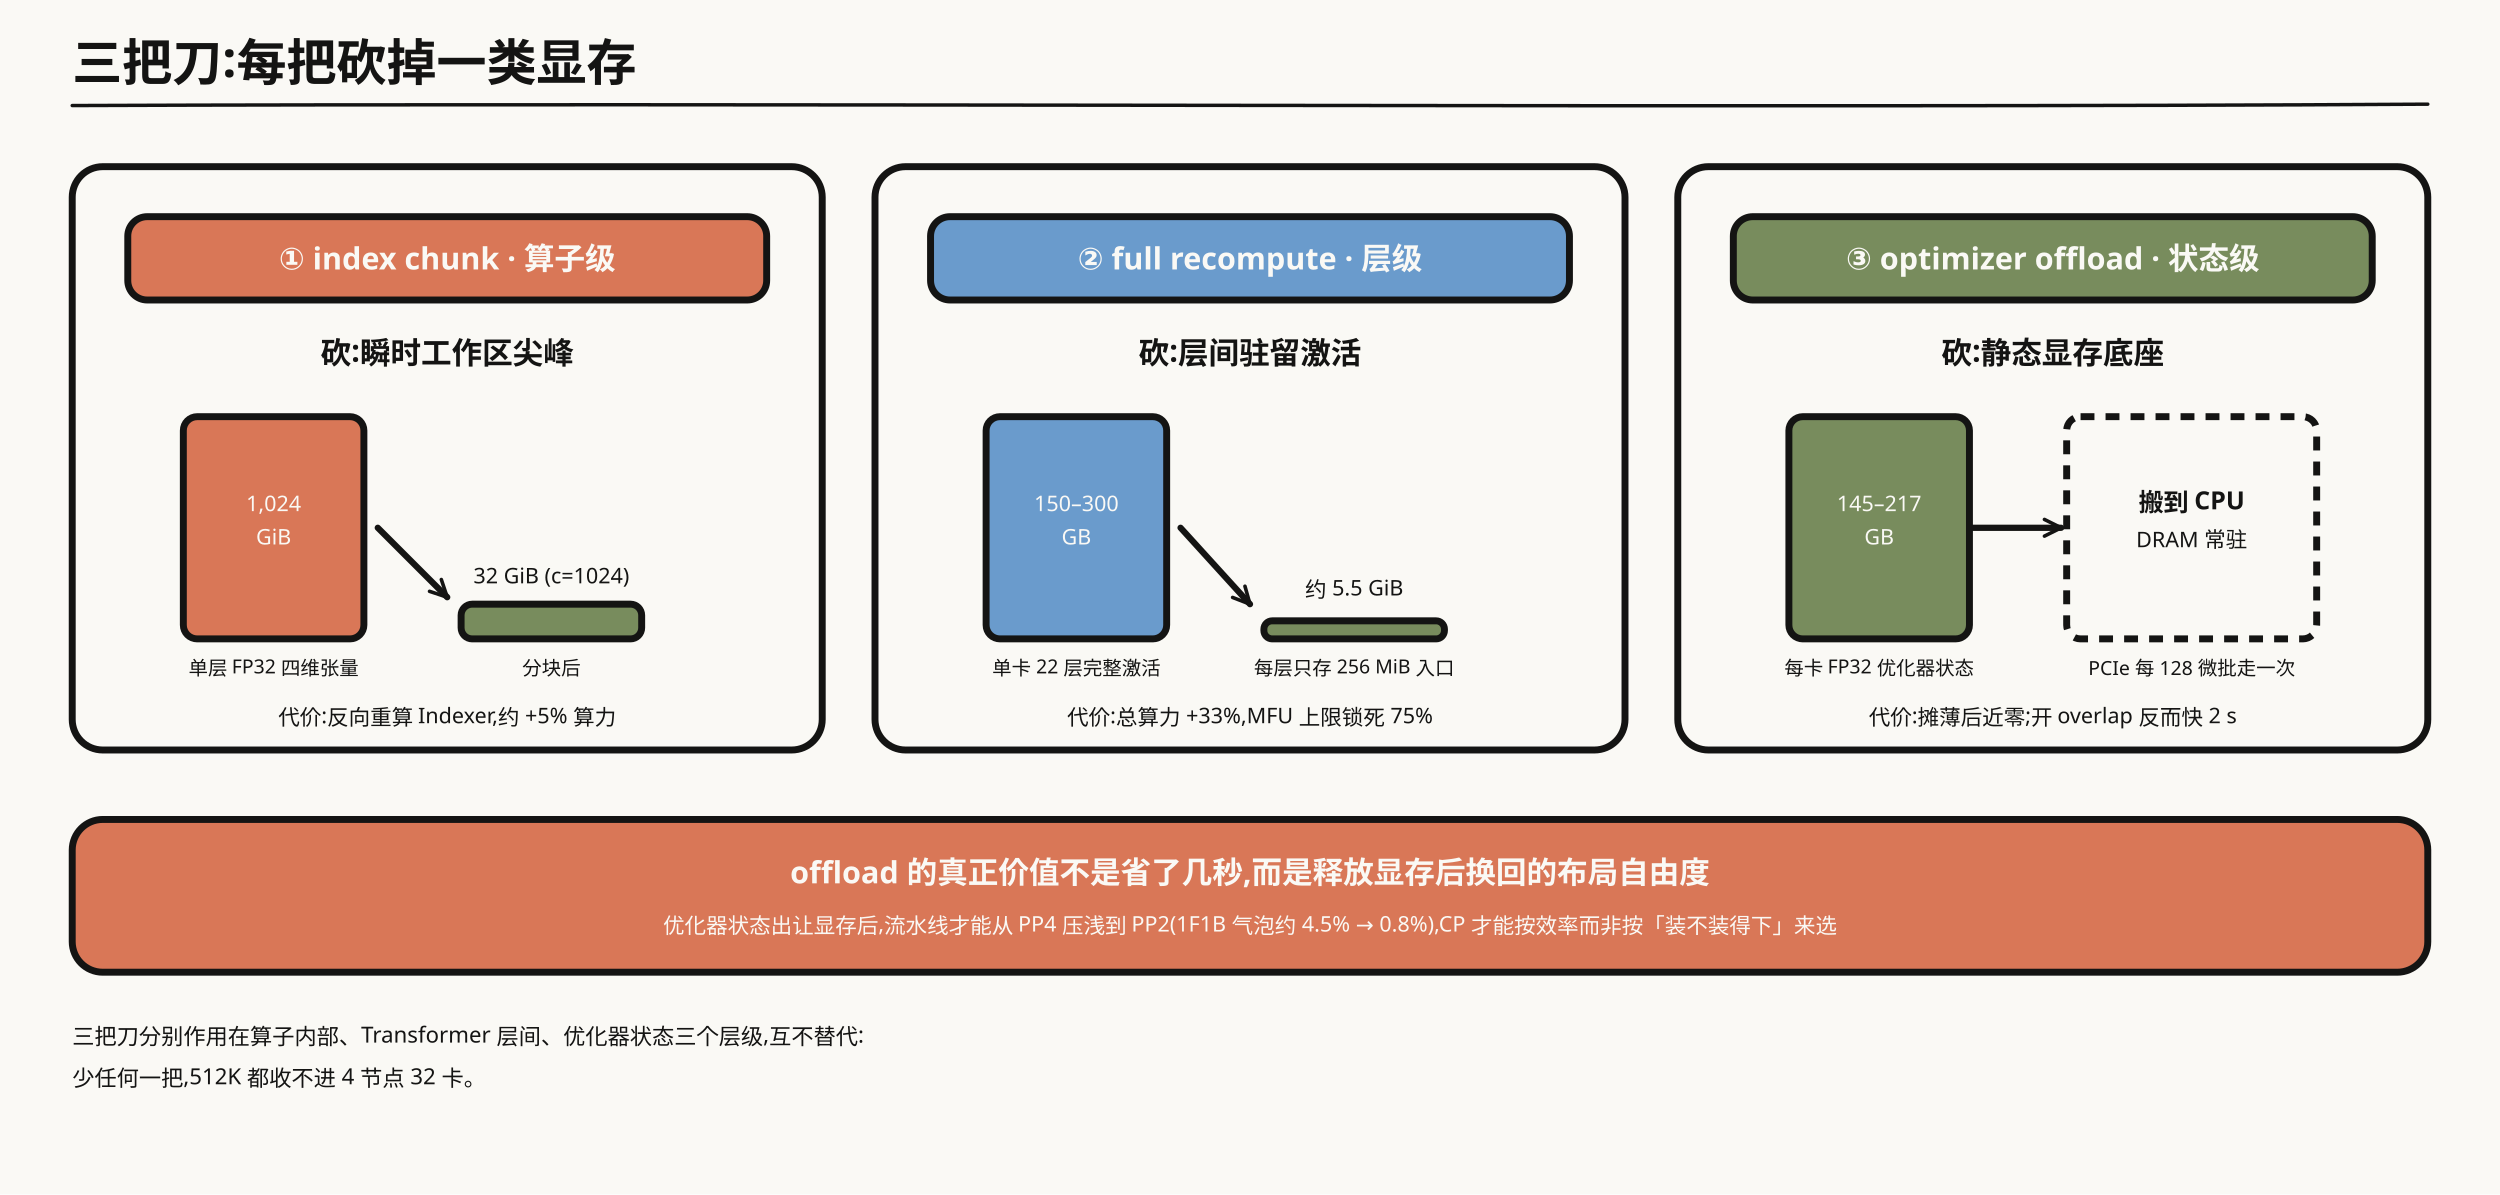
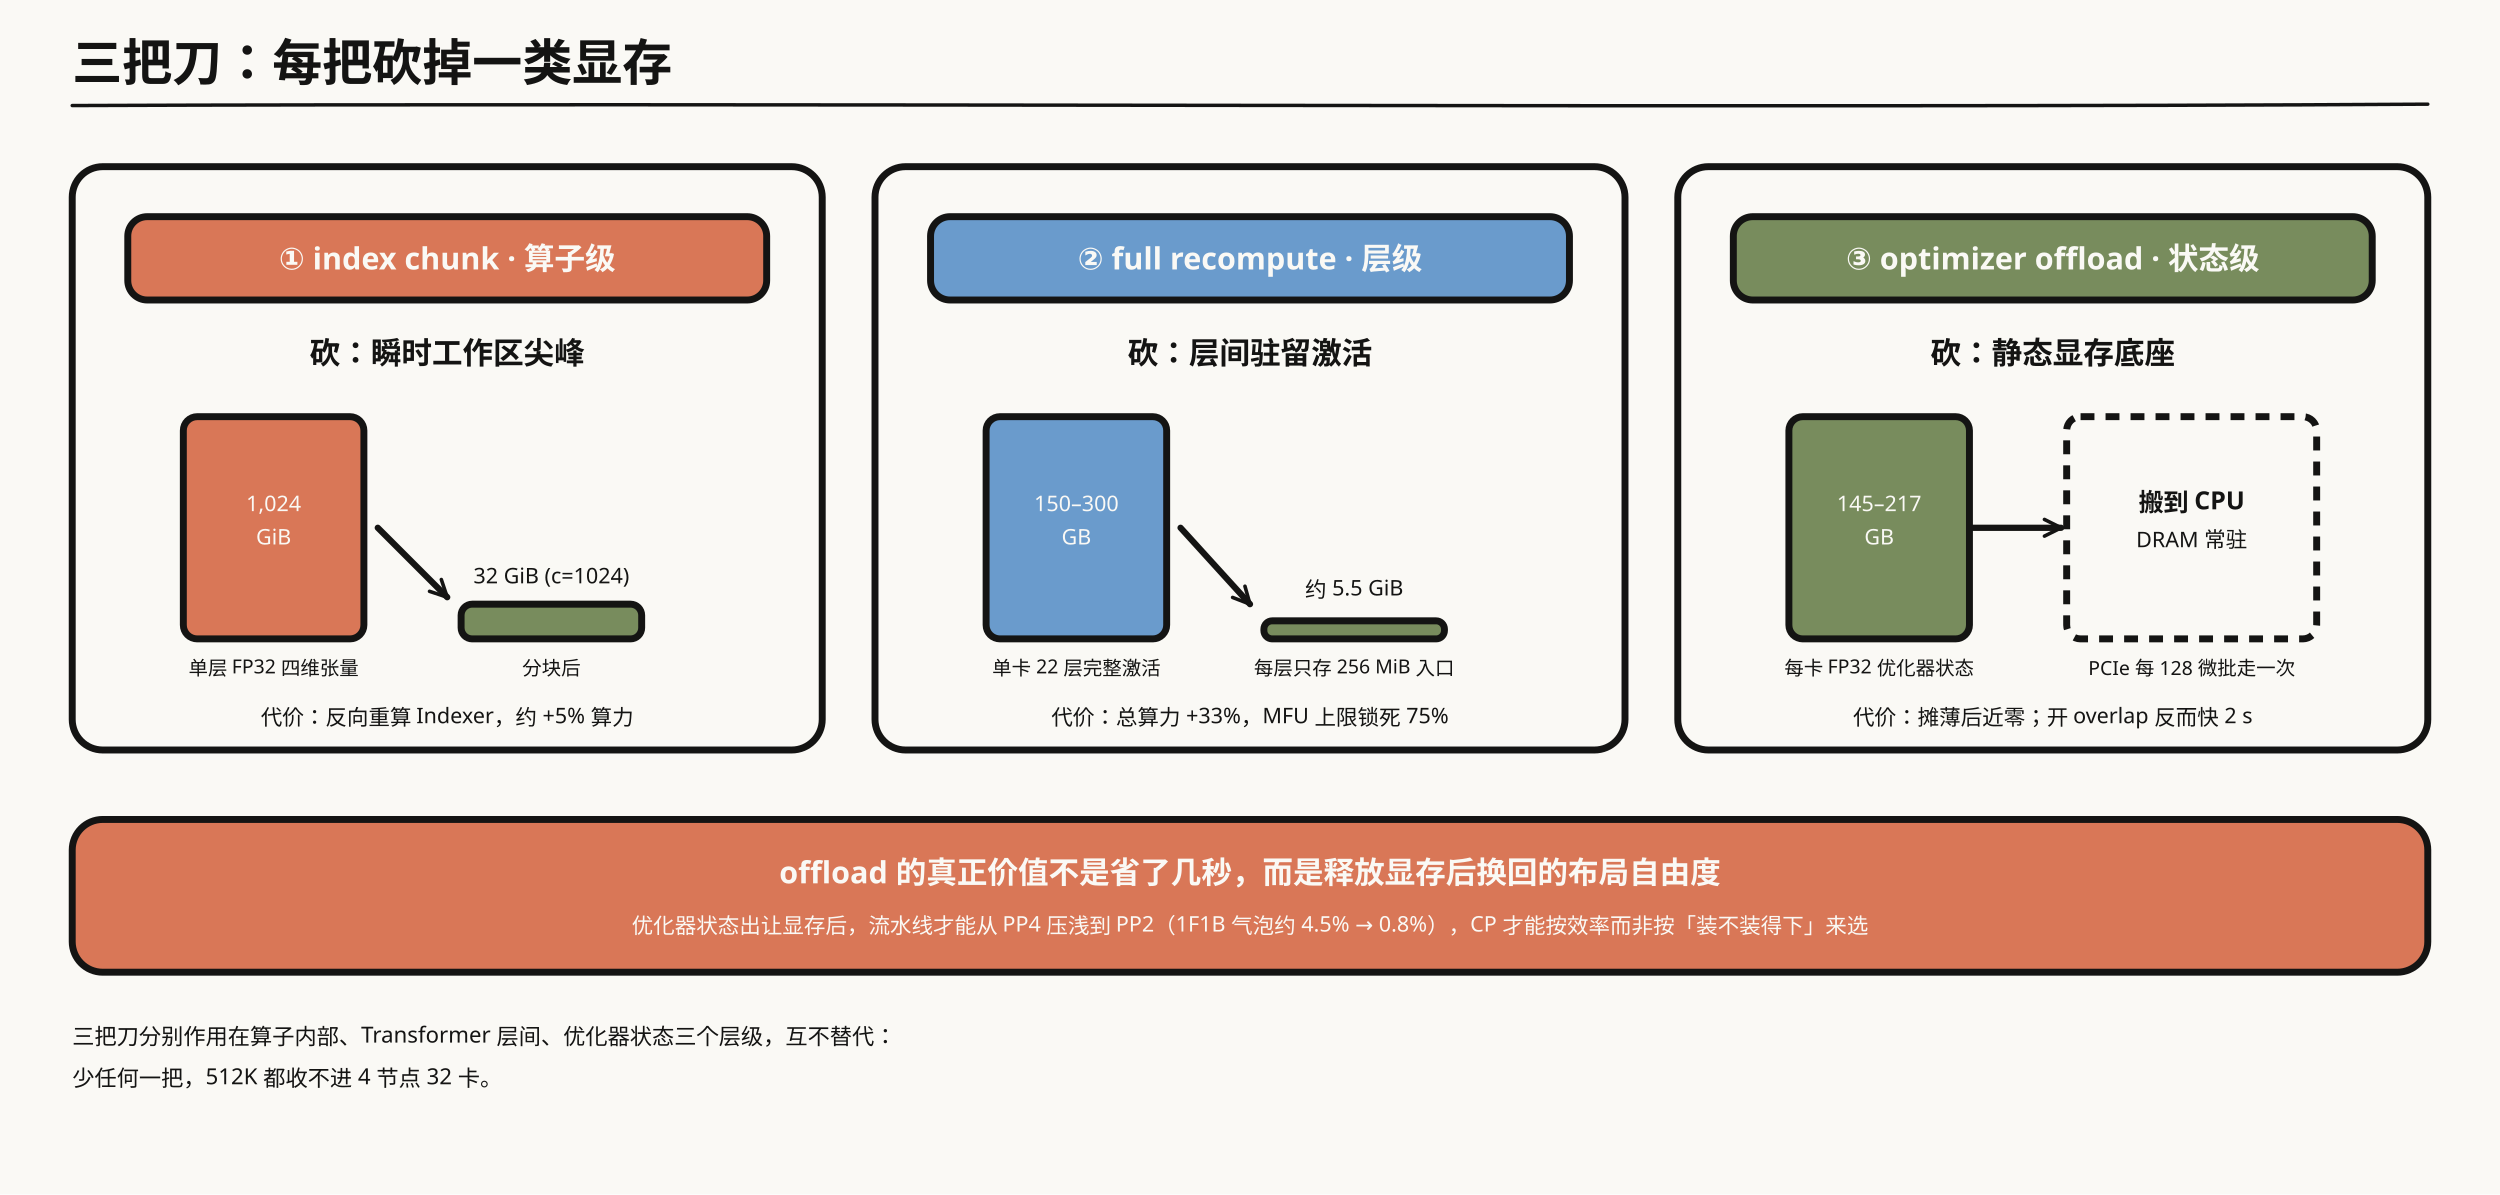
<svg xmlns="http://www.w3.org/2000/svg" viewBox="0 0 1800 860" role="img" aria-labelledby="title desc">
  <defs>
    <style>
      .bg{fill:#FAF9F5}
      .ink{fill:none;stroke:#141413;stroke-linecap:round;stroke-linejoin:round}
      .ivory{fill:#FAF9F5;stroke:#141413;stroke-width:5}
      .orange{fill:#D97757;stroke:#141413;stroke-width:5}
      .blue{fill:#6A9BCC;stroke:#141413;stroke-width:5}
      .green{fill:#788C5D;stroke:#141413;stroke-width:5}
      .flow{fill:none;stroke:#141413;stroke-width:4.5;stroke-linecap:round;stroke-linejoin:round}
      .title{font-family:Poppins,'Hiragino Sans GB','PingFang SC',sans-serif;font-weight:700;font-size:36px;fill:#141413}
      .head{font-family:Poppins,'Hiragino Sans GB','PingFang SC',sans-serif;font-weight:700;font-size:22px;fill:#141413;text-anchor:middle}
      .headw{font-family:Poppins,'Hiragino Sans GB','PingFang SC',sans-serif;font-weight:700;font-size:22px;fill:#FAF9F5;text-anchor:middle}
      .label{font-family:Poppins,'Hiragino Sans GB','PingFang SC',sans-serif;font-weight:600;font-size:18px;fill:#141413;text-anchor:middle}
      .on{font-family:Poppins,'Hiragino Sans GB','PingFang SC',sans-serif;font-weight:600;font-size:18px;fill:#FAF9F5;text-anchor:middle}
      .small{font-family:Poppins,'Hiragino Sans GB','PingFang SC',sans-serif;font-weight:500;font-size:15.5px;fill:#141413;text-anchor:middle}
      .sw{font-family:Poppins,'Hiragino Sans GB','PingFang SC',sans-serif;font-weight:500;font-size:15.5px;fill:#FAF9F5;text-anchor:middle}
      .note{font-family:Poppins,'Hiragino Sans GB','PingFang SC',sans-serif;font-weight:500;font-size:16px;fill:#141413}
      .axis{font-family:Poppins,'Hiragino Sans GB','PingFang SC',sans-serif;font-weight:500;font-size:14px;fill:#141413;text-anchor:middle}
    </style>
    <marker id="arrow" markerWidth="16" markerHeight="16" refX="14" refY="8" orient="auto" markerUnits="userSpaceOnUse">
      <path d="M2 2L14 8L2 14" fill="none" stroke="#141413" stroke-width="2.6" stroke-linecap="round" stroke-linejoin="round" />
    </marker>
  </defs>
  <rect class="bg" width="1800" height="860" />
-   <text class="title" x="52" y="58">三把刀:每把砍掉一类显存</text>
+   <text class="title" x="52" y="58">三把刀：每把砍掉一类显存</text>
  <path class="ink" d="M52 76C520 74 1280 78 1748 75" stroke-width="2.5" />
  <rect class="ivory" x="52" y="120" width="540 " height="420" rx="22" />
  <rect class="orange" x="92" y="156" width="460" height="60" rx="14" />
  <text class="headw" x="322" y="194">① index chunk · 算子级</text>
-   <text class="head" x="322" y="262">砍:瞬时工作区尖峰</text>
+   <text class="head" x="322" y="262">砍：瞬时工作区尖峰</text>
  <rect class="orange" x="132" y="300" width="130" height="160" rx="10" />
  <text class="sw" x="197" y="368">1,024</text>
  <text class="sw" x="197" y="392">GiB</text>
  <rect class="green" x="332" y="435" width="130" height="25" rx="8" />
  <path class="flow" d="M272 380L322 430" marker-end="url(#arrow)" />
  <text class="small" x="397" y="420">32 GiB (c=1024)</text>
  <text class="axis" x="197" y="486">单层 FP32 四维张量</text>
  <text class="axis" x="397" y="486">分块后</text>
-   <text class="small" x="322" y="522">代价:反向重算 Indexer,约 +5% 算力</text>
+   <text class="small" x="322" y="522">代价：反向重算 Indexer，约 +5% 算力</text>
  <rect class="ivory" x="630" y="120" width="540" height="420" rx="22" />
  <rect class="blue" x="670" y="156" width="460" height="60" rx="14" />
  <text class="headw" x="900" y="194">② full recompute · 层级</text>
-   <text class="head" x="900" y="262">砍:层间驻留激活</text>
+   <text class="head" x="900" y="262">砍：层间驻留激活</text>
  <rect class="blue" x="710" y="300" width="130" height="160" rx="10" />
  <text class="sw" x="775" y="368">150–300</text>
  <text class="sw" x="775" y="392">GB</text>
  <rect class="green" x="910" y="447" width="130" height="13" rx="6" />
  <path class="flow" d="M850 380L900 435" marker-end="url(#arrow)" />
  <text class="small" x="975" y="430">约 5.5 GiB</text>
  <text class="axis" x="775" y="486">单卡 22 层完整激活</text>
  <text class="axis" x="975" y="486">每层只存 256 MiB 入口</text>
-   <text class="small" x="900" y="522">代价:总算力 +33%,MFU 上限锁死 75%</text>
+   <text class="small" x="900" y="522">代价：总算力 +33%，MFU 上限锁死 75%</text>
  <rect class="ivory" x="1208" y="120" width="540" height="420" rx="22" />
  <rect class="green" x="1248" y="156" width="460" height="60" rx="14" />
  <text class="headw" x="1478" y="194">③ optimizer offload · 状态级</text>
-   <text class="head" x="1478" y="262">砍:静态显存底座</text>
+   <text class="head" x="1478" y="262">砍：静态显存底座</text>
  <rect class="green" x="1288" y="300" width="130" height="160" rx="10" />
  <text class="sw" x="1353" y="368">145–217</text>
  <text class="sw" x="1353" y="392">GB</text>
  <rect class="ivory" x="1488" y="300" width="180" height="160" rx="10" stroke-dasharray="10 8" />
  <text class="label" x="1578" y="368">搬到 CPU</text>
  <text class="small" x="1578" y="394">DRAM 常驻</text>
  <path class="flow" d="M1418 380L1484 380" marker-end="url(#arrow)" />
  <text class="axis" x="1353" y="486">每卡 FP32 优化器状态</text>
  <text class="axis" x="1578" y="486">PCIe 每 128 微批走一次</text>
-   <text class="small" x="1478" y="522">代价:摊薄后近零;开 overlap 反而快 2 s</text>
+   <text class="small" x="1478" y="522">代价：摊薄后近零；开 overlap 反而快 2 s</text>
  <rect class="orange" x="52" y="590" width="1696" height="110" rx="22" />
-   <text class="headw" x="900" y="636">offload 的真正价值不是省了几秒,而是释放显存后换回的布局自由度</text>
-   <text class="sw" x="900" y="672">优化器状态出让显存后,流水线才能从 PP4 压浅到 PP2(1F1B 气泡约 4.5% → 0.8%),CP 才能按效率而非按「装不装得下」来选</text>
-   <text class="note" x="52" y="752">三把刀分别作用在算子内部、Transformer 层间、优化器状态三个层级,互不替代:</text>
-   <text class="note" x="52" y="782">少任何一把,512K 都收不进 4 节点 32 卡。</text>
+   <text class="headw" x="900" y="636">offload 的真正价值不是省了几秒，而是释放显存后换回的布局自由度</text>
+   <text class="sw" x="900" y="672">优化器状态出让显存后，流水线才能从 PP4 压浅到 PP2（1F1B 气泡约 4.5% → 0.8%），CP 才能按效率而非按「装不装得下」来选</text>
+   <text class="note" x="52" y="752">三把刀分别作用在算子内部、Transformer 层间、优化器状态三个层级，互不替代：</text>
+   <text class="note" x="52" y="782">少任何一把，512K 都收不进 4 节点 32 卡。</text>
</svg>
